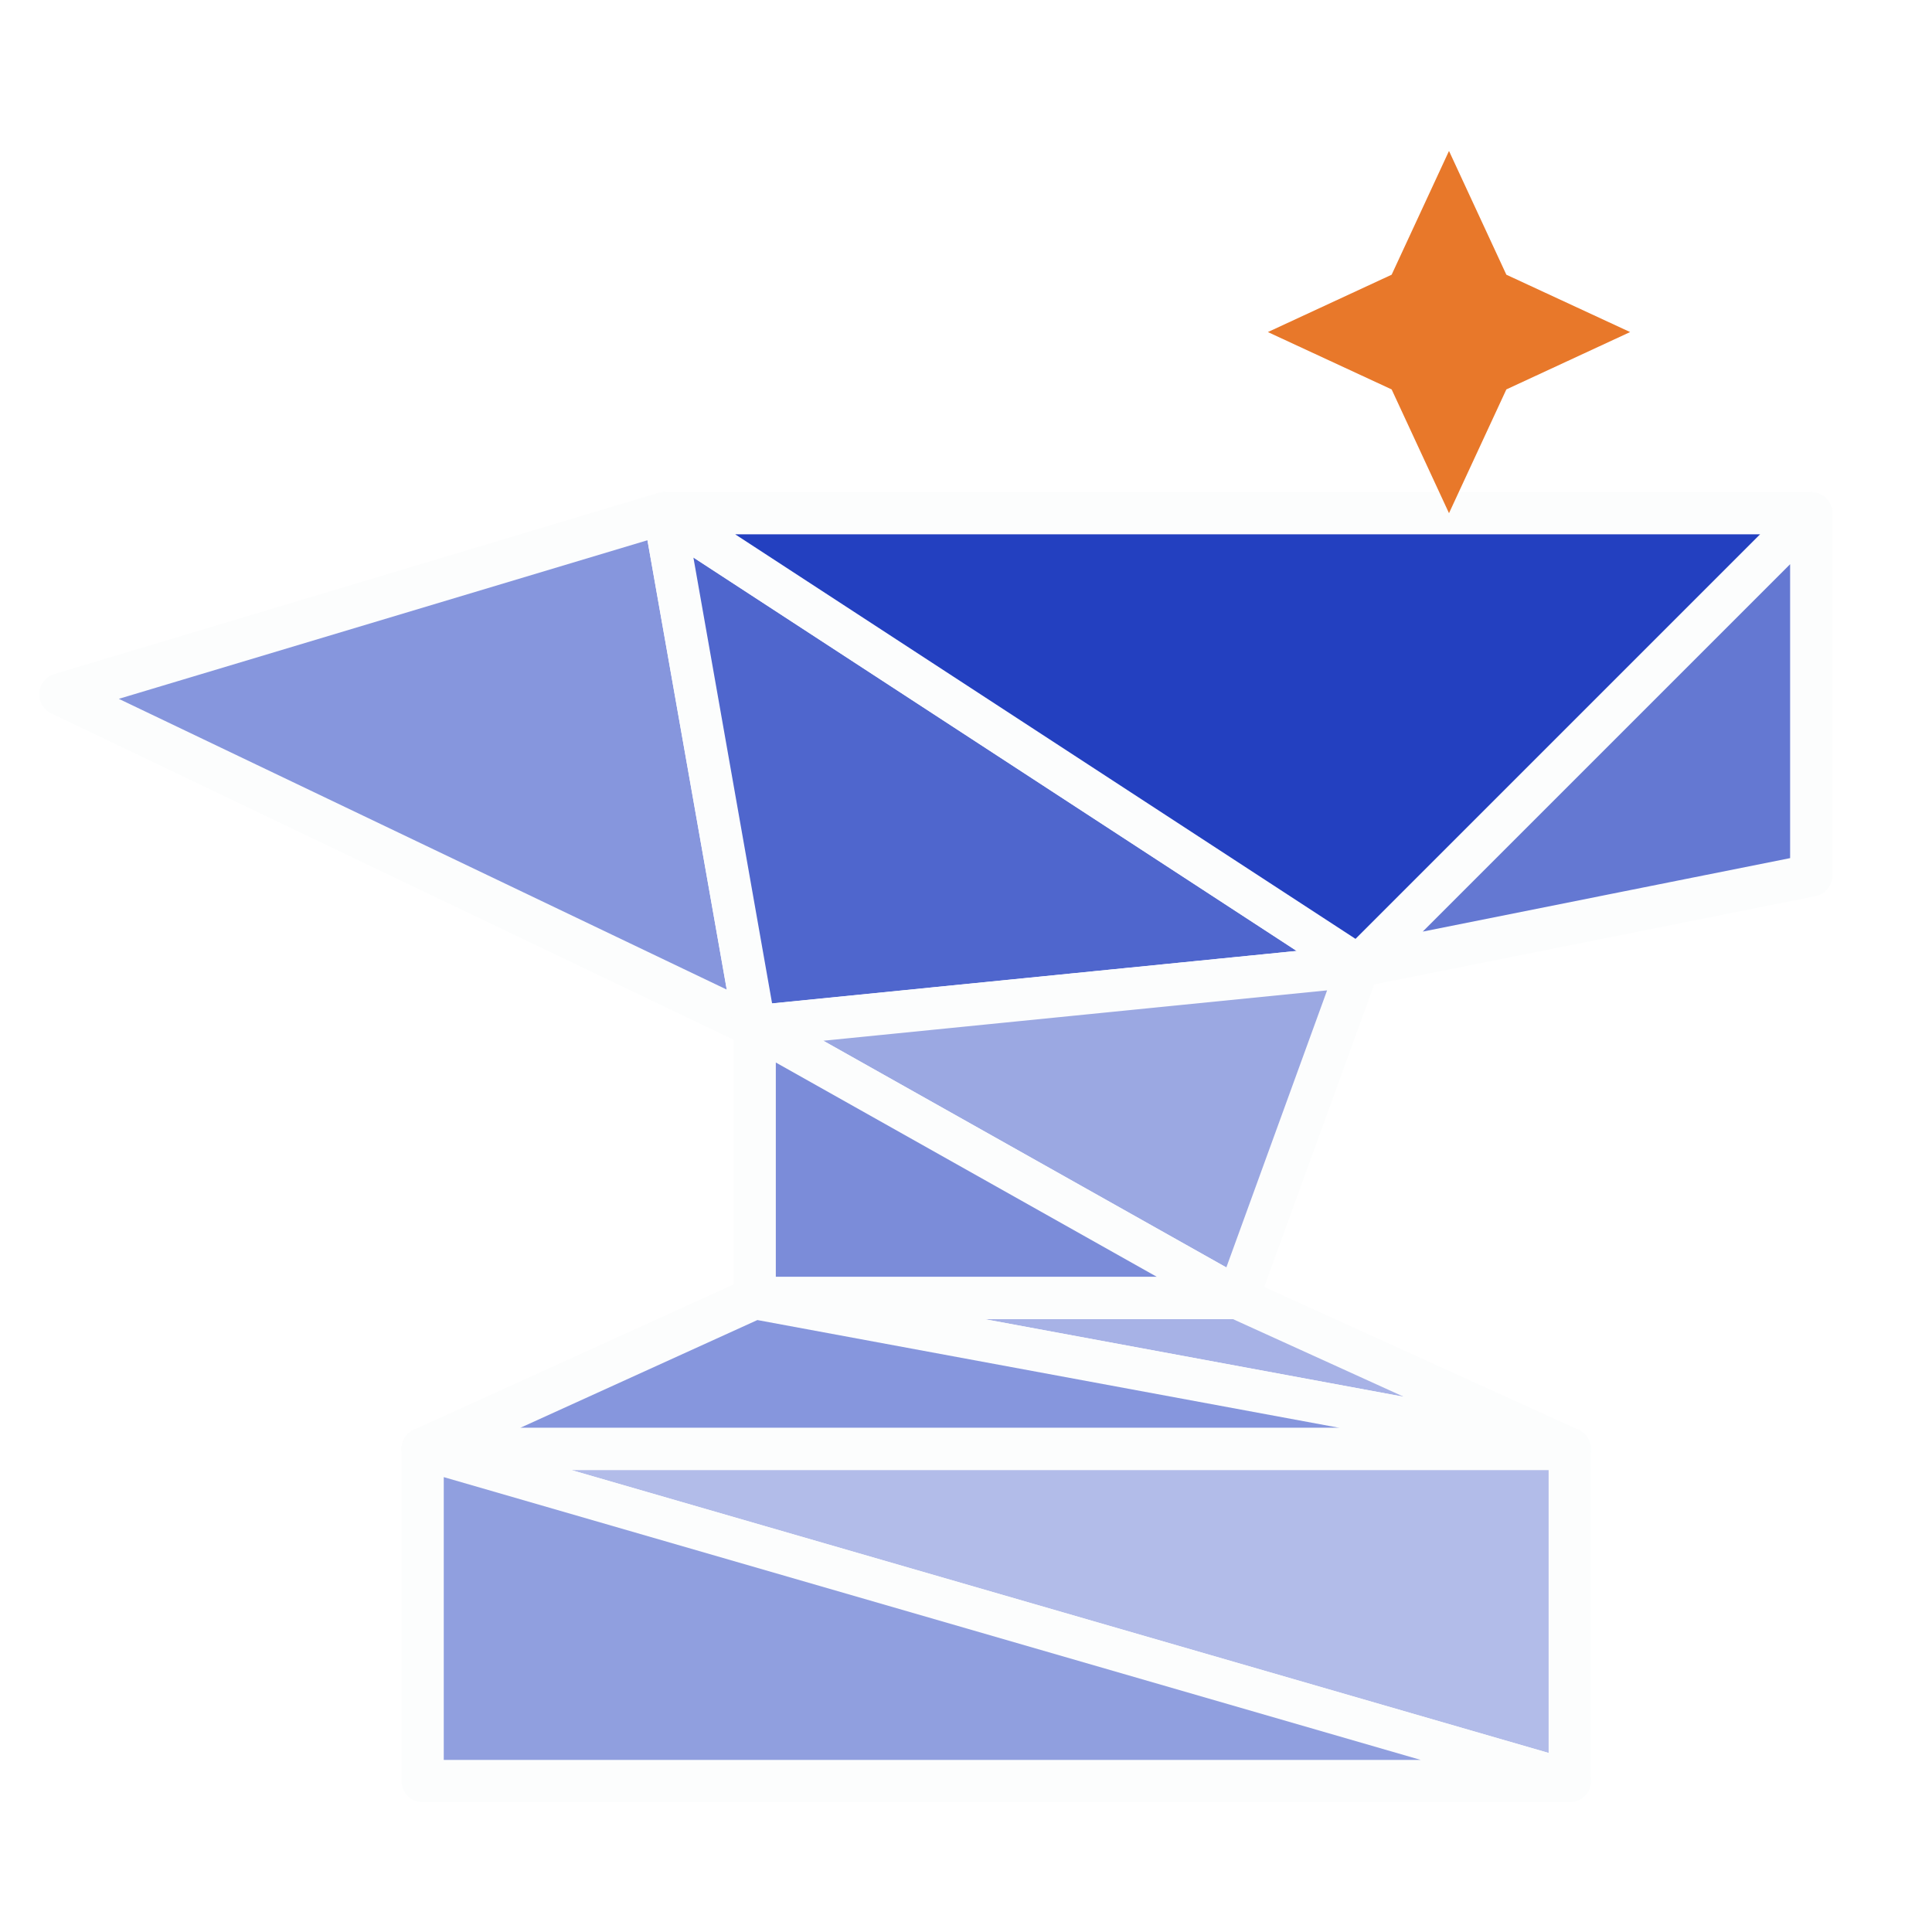
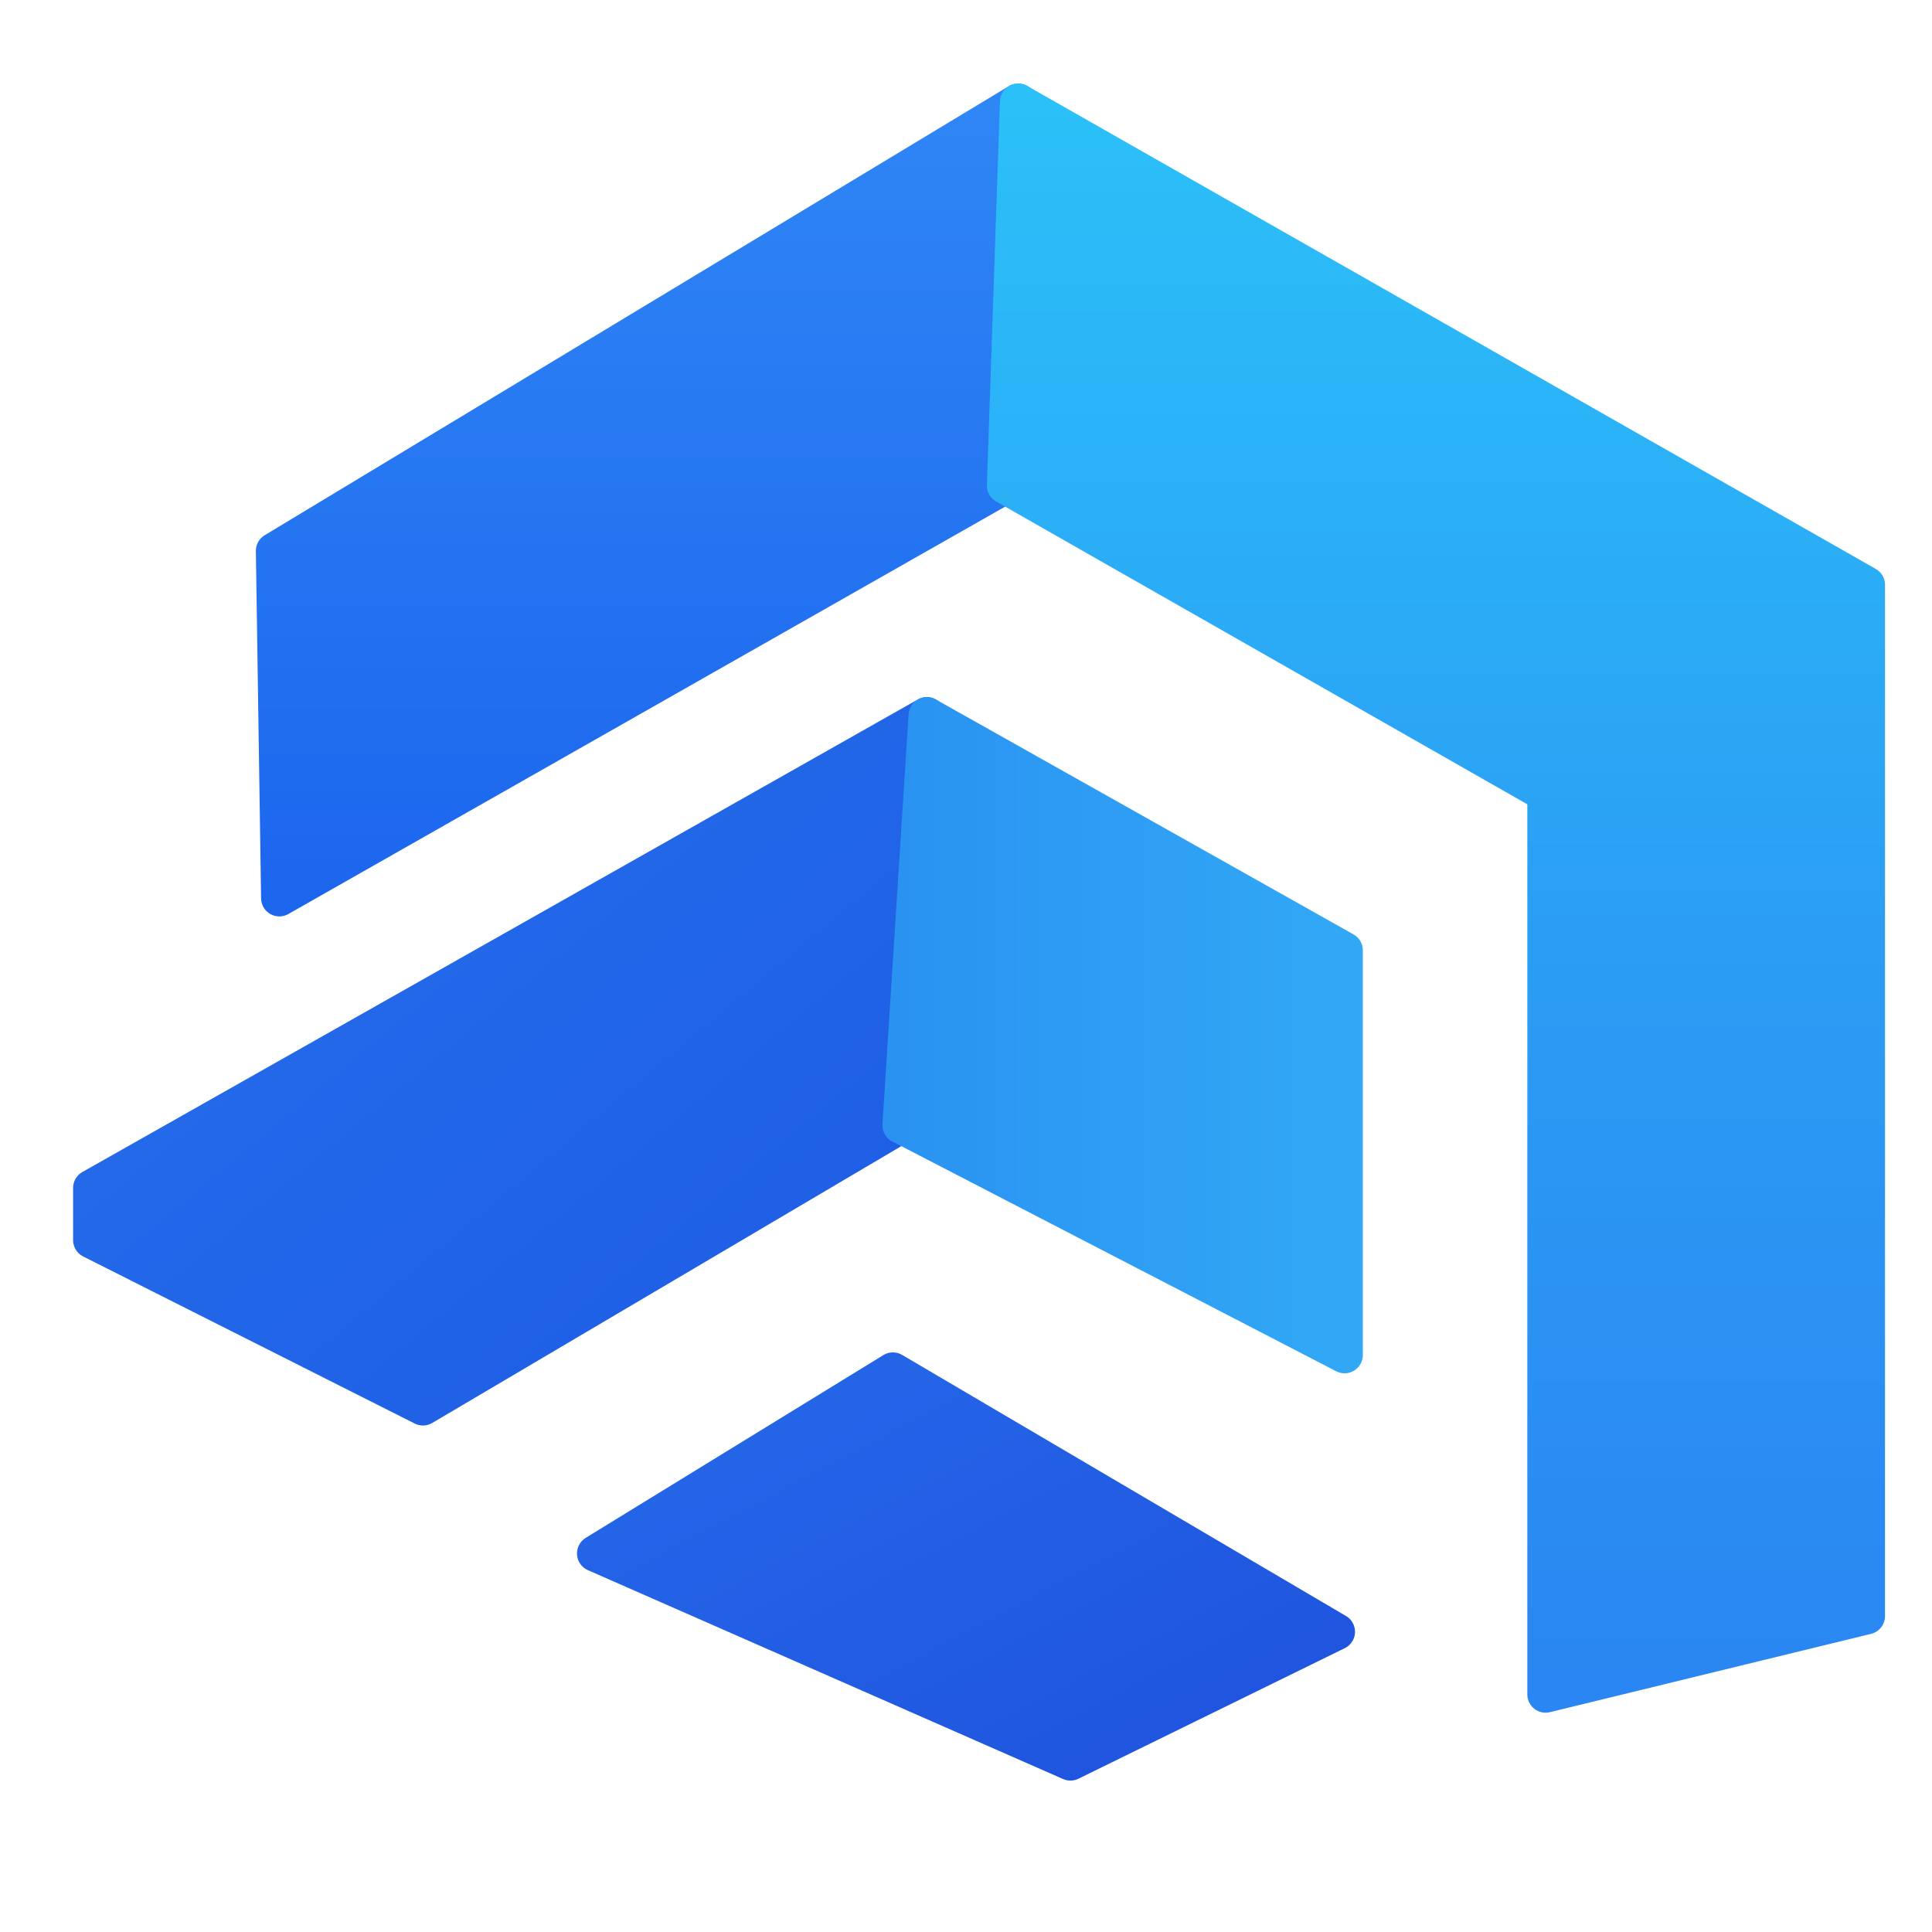
- <svg xmlns="http://www.w3.org/2000/svg" viewBox="0 0 64 64" role="img" aria-label="Autosmith">
-   <style>
-     .b{fill:#2340c0} .e{fill:#e8782a} .s{stroke:#fcfdfd}
-     @media (prefers-color-scheme:dark){.b{fill:#8197ff} .e{fill:#ff9a55} .s{stroke:#181c22}}
-   </style>
-   <g transform="translate(0 6)" stroke-width="1.4" stroke-linejoin="round">
-     <path class="b s" d="M2 17 22 11 25 28Z" fill-opacity="0.55" />
-     <path class="b s" d="M22 11 25 28 45 26Z" fill-opacity="0.8" />
-     <path class="b s" d="M22 11 60 11 45 26Z" fill-opacity="1" />
-     <path class="b s" d="M60 11 60 23 45 26Z" fill-opacity="0.7" />
-     <path class="b s" d="M25 28 45 26 41 37Z" fill-opacity="0.45" />
-     <path class="b s" d="M25 28 41 37 25 37Z" fill-opacity="0.6" />
-     <path class="b s" d="M25 37 41 37 52 42Z" fill-opacity="0.4" />
-     <path class="b s" d="M25 37 52 42 14 42Z" fill-opacity="0.55" />
-     <path class="b s" d="M14 42 52 42 52 53Z" fill-opacity="0.35" />
-     <path class="b s" d="M14 42 52 53 14 53Z" fill-opacity="0.5" />
-     <path class="e" stroke="none" d="M48 -1 49.9 3.1 54 5 49.9 6.9 48 11 46.1 6.9 42 5 46.1 3.1Z" />
-   </g>
+ <svg xmlns="http://www.w3.org/2000/svg" viewBox="20 1 740 740" role="img" aria-label="autosmith">
+   <defs>
+     <linearGradient id="ma" x1="0" y1="0" x2="0" y2="1">
+       <stop offset="0" stop-color="#2F86F5" />
+       <stop offset="1" stop-color="#1C66EE" />
+     </linearGradient>
+     <linearGradient id="mb" x1="0" y1="0" x2="0" y2="1">
+       <stop offset="0" stop-color="#2BC0F8" />
+       <stop offset=".55" stop-color="#2B9CF4" />
+       <stop offset="1" stop-color="#2A86F2" />
+     </linearGradient>
+     <linearGradient id="mc" x1="0" y1="0" x2="1" y2="1">
+       <stop offset="0" stop-color="#2670EC" />
+       <stop offset="1" stop-color="#1D5BE4" />
+     </linearGradient>
+     <linearGradient id="md" x1="0" y1="0" x2="1" y2="0">
+       <stop offset="0" stop-color="#2A93F2" />
+       <stop offset="1" stop-color="#32A8F5" />
+     </linearGradient>
+     <linearGradient id="me" x1="0" y1="0" x2="1" y2="1">
+       <stop offset="0" stop-color="#2569EA" />
+       <stop offset="1" stop-color="#1F52DD" />
+     </linearGradient>
+   </defs>
+   <path d="M410 40 125 212 127 345 405 187Z" fill="url(#ma)" stroke="url(#ma)" stroke-width="14" stroke-linejoin="round" />
+   <path d="M410 40 735 225 735 620 612 650 612 305 405 187Z" fill="url(#mb)" stroke="url(#mb)" stroke-width="14" stroke-linejoin="round" />
+   <path d="M55 456 375 275 365 432 182 540 55 476Z" fill="url(#mc)" stroke="url(#mc)" stroke-width="14" stroke-linejoin="round" />
+   <path d="M375 275 535 365 535 520 365 432Z" fill="url(#md)" stroke="url(#md)" stroke-width="14" stroke-linejoin="round" />
+   <path d="M248 596 362 526 532 626 430 676Z" fill="url(#me)" stroke="url(#me)" stroke-width="14" stroke-linejoin="round" />
</svg>
